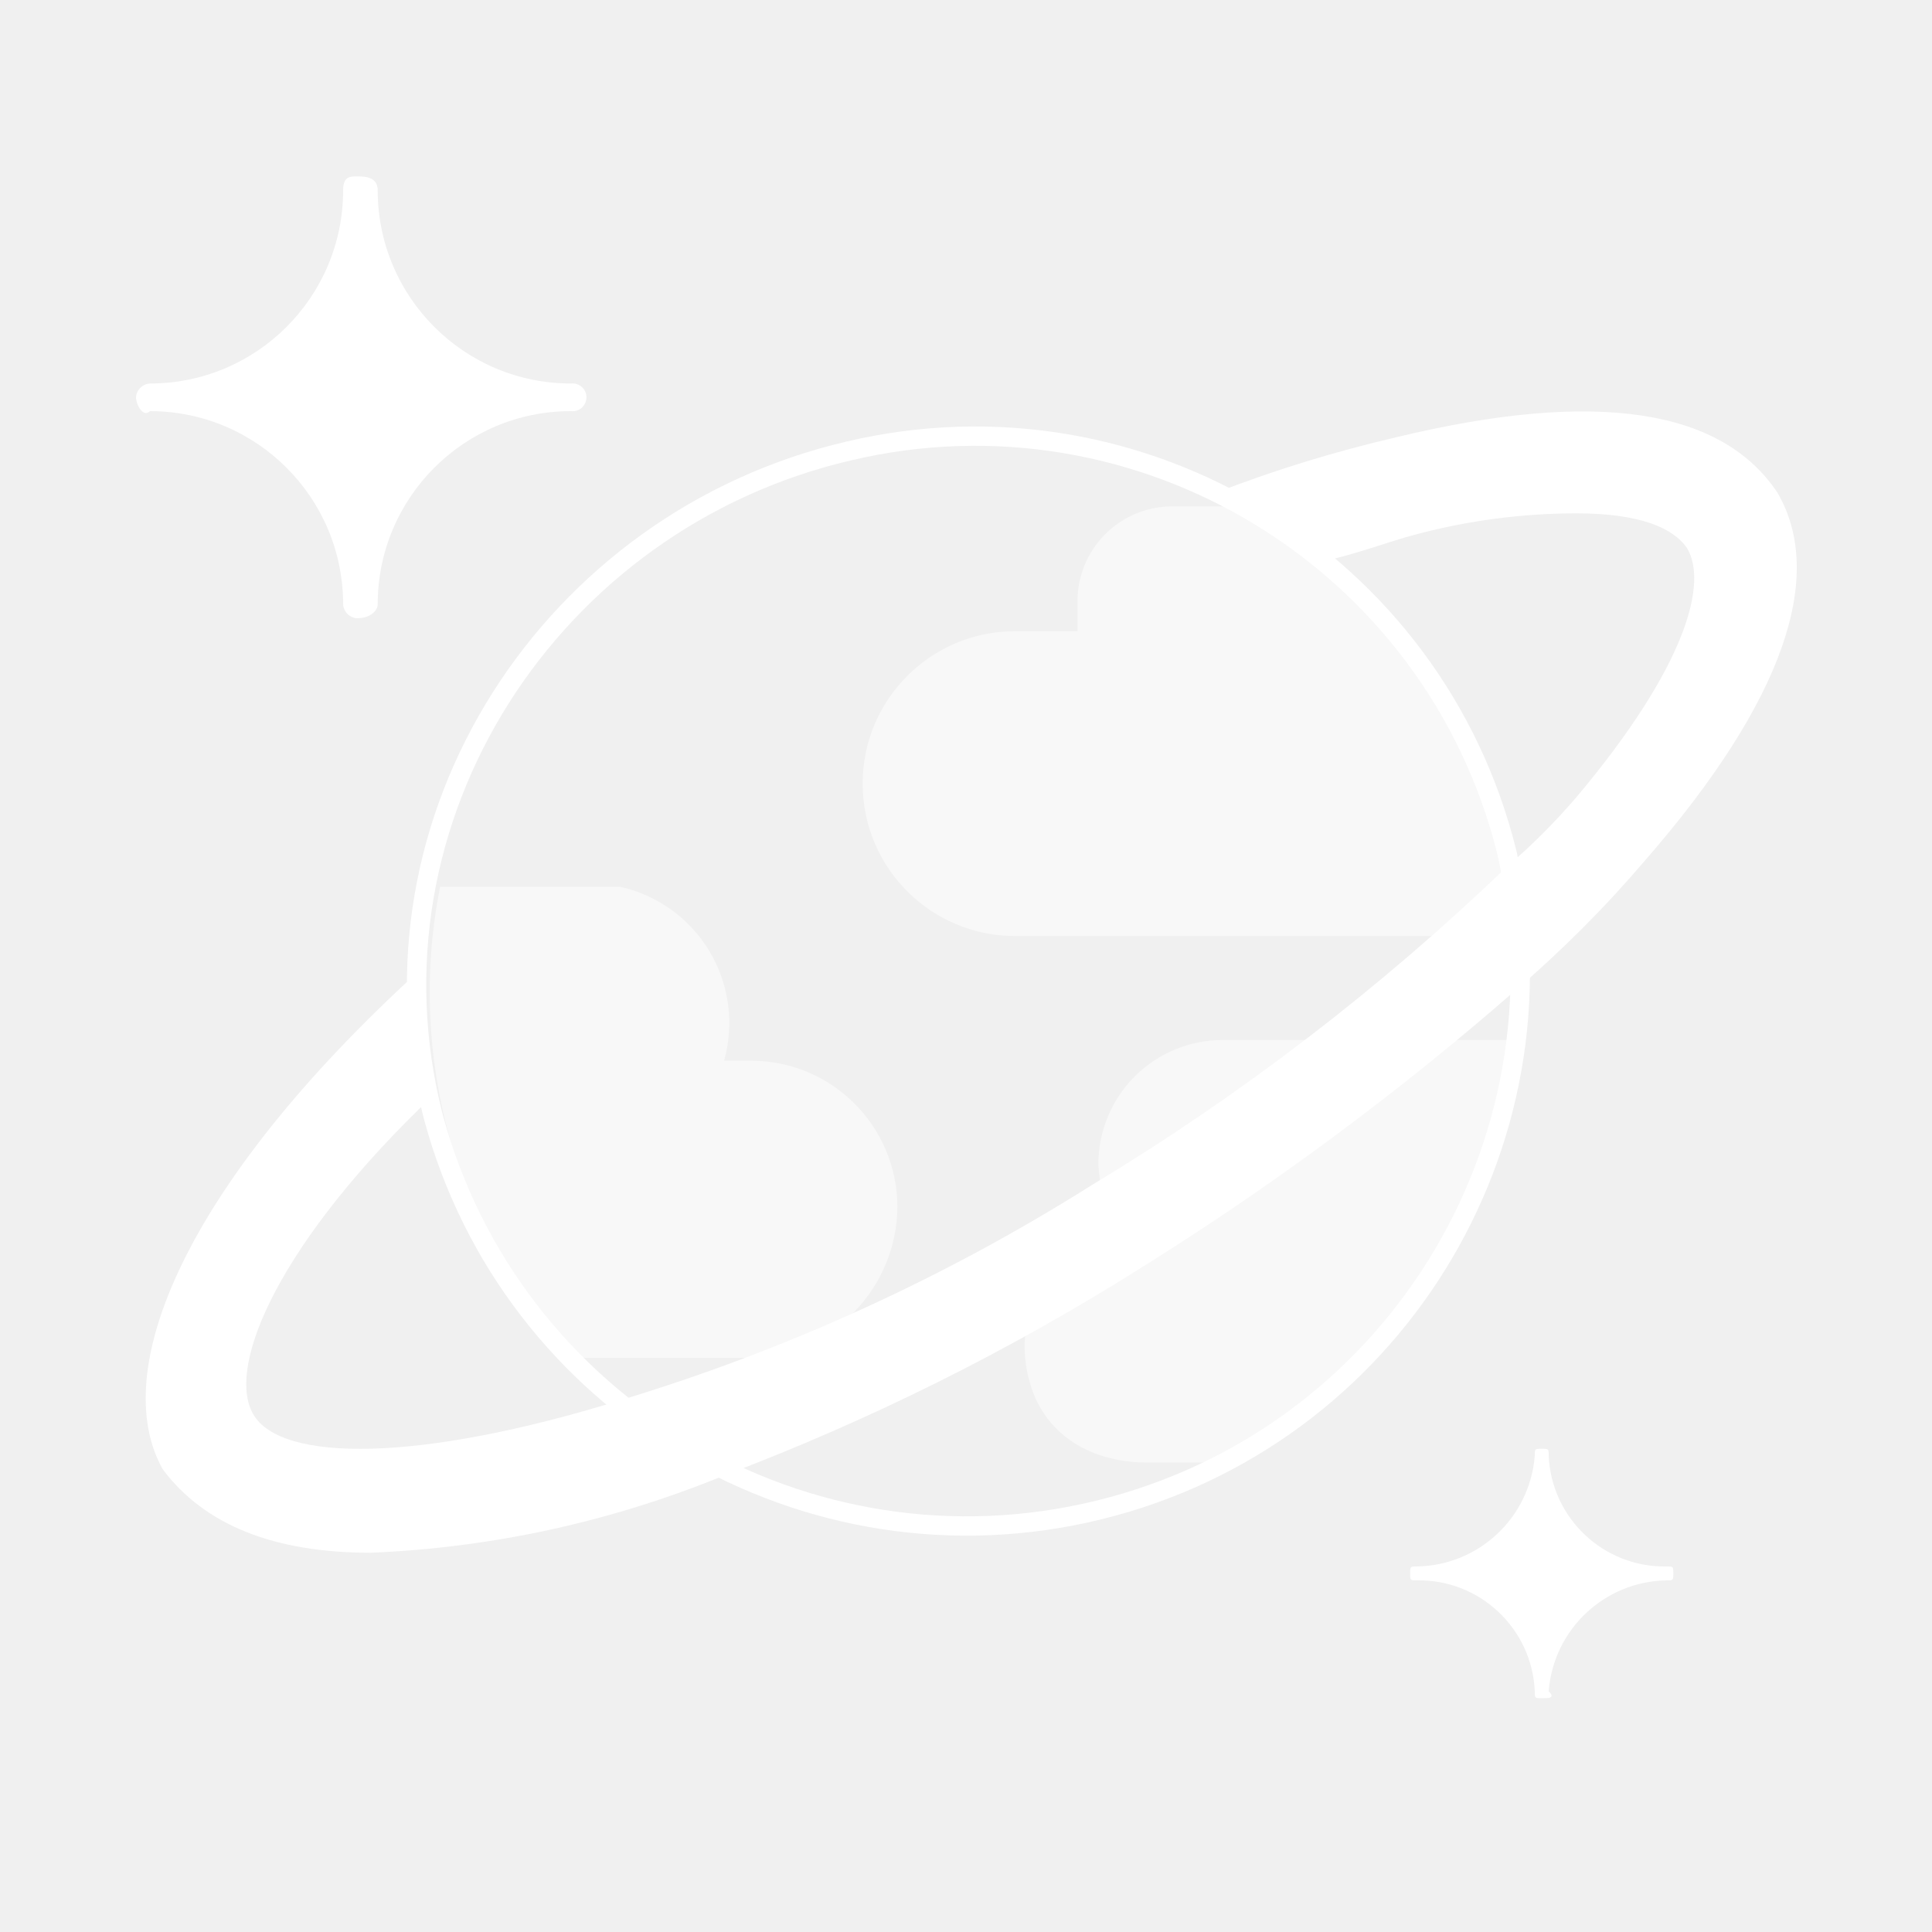
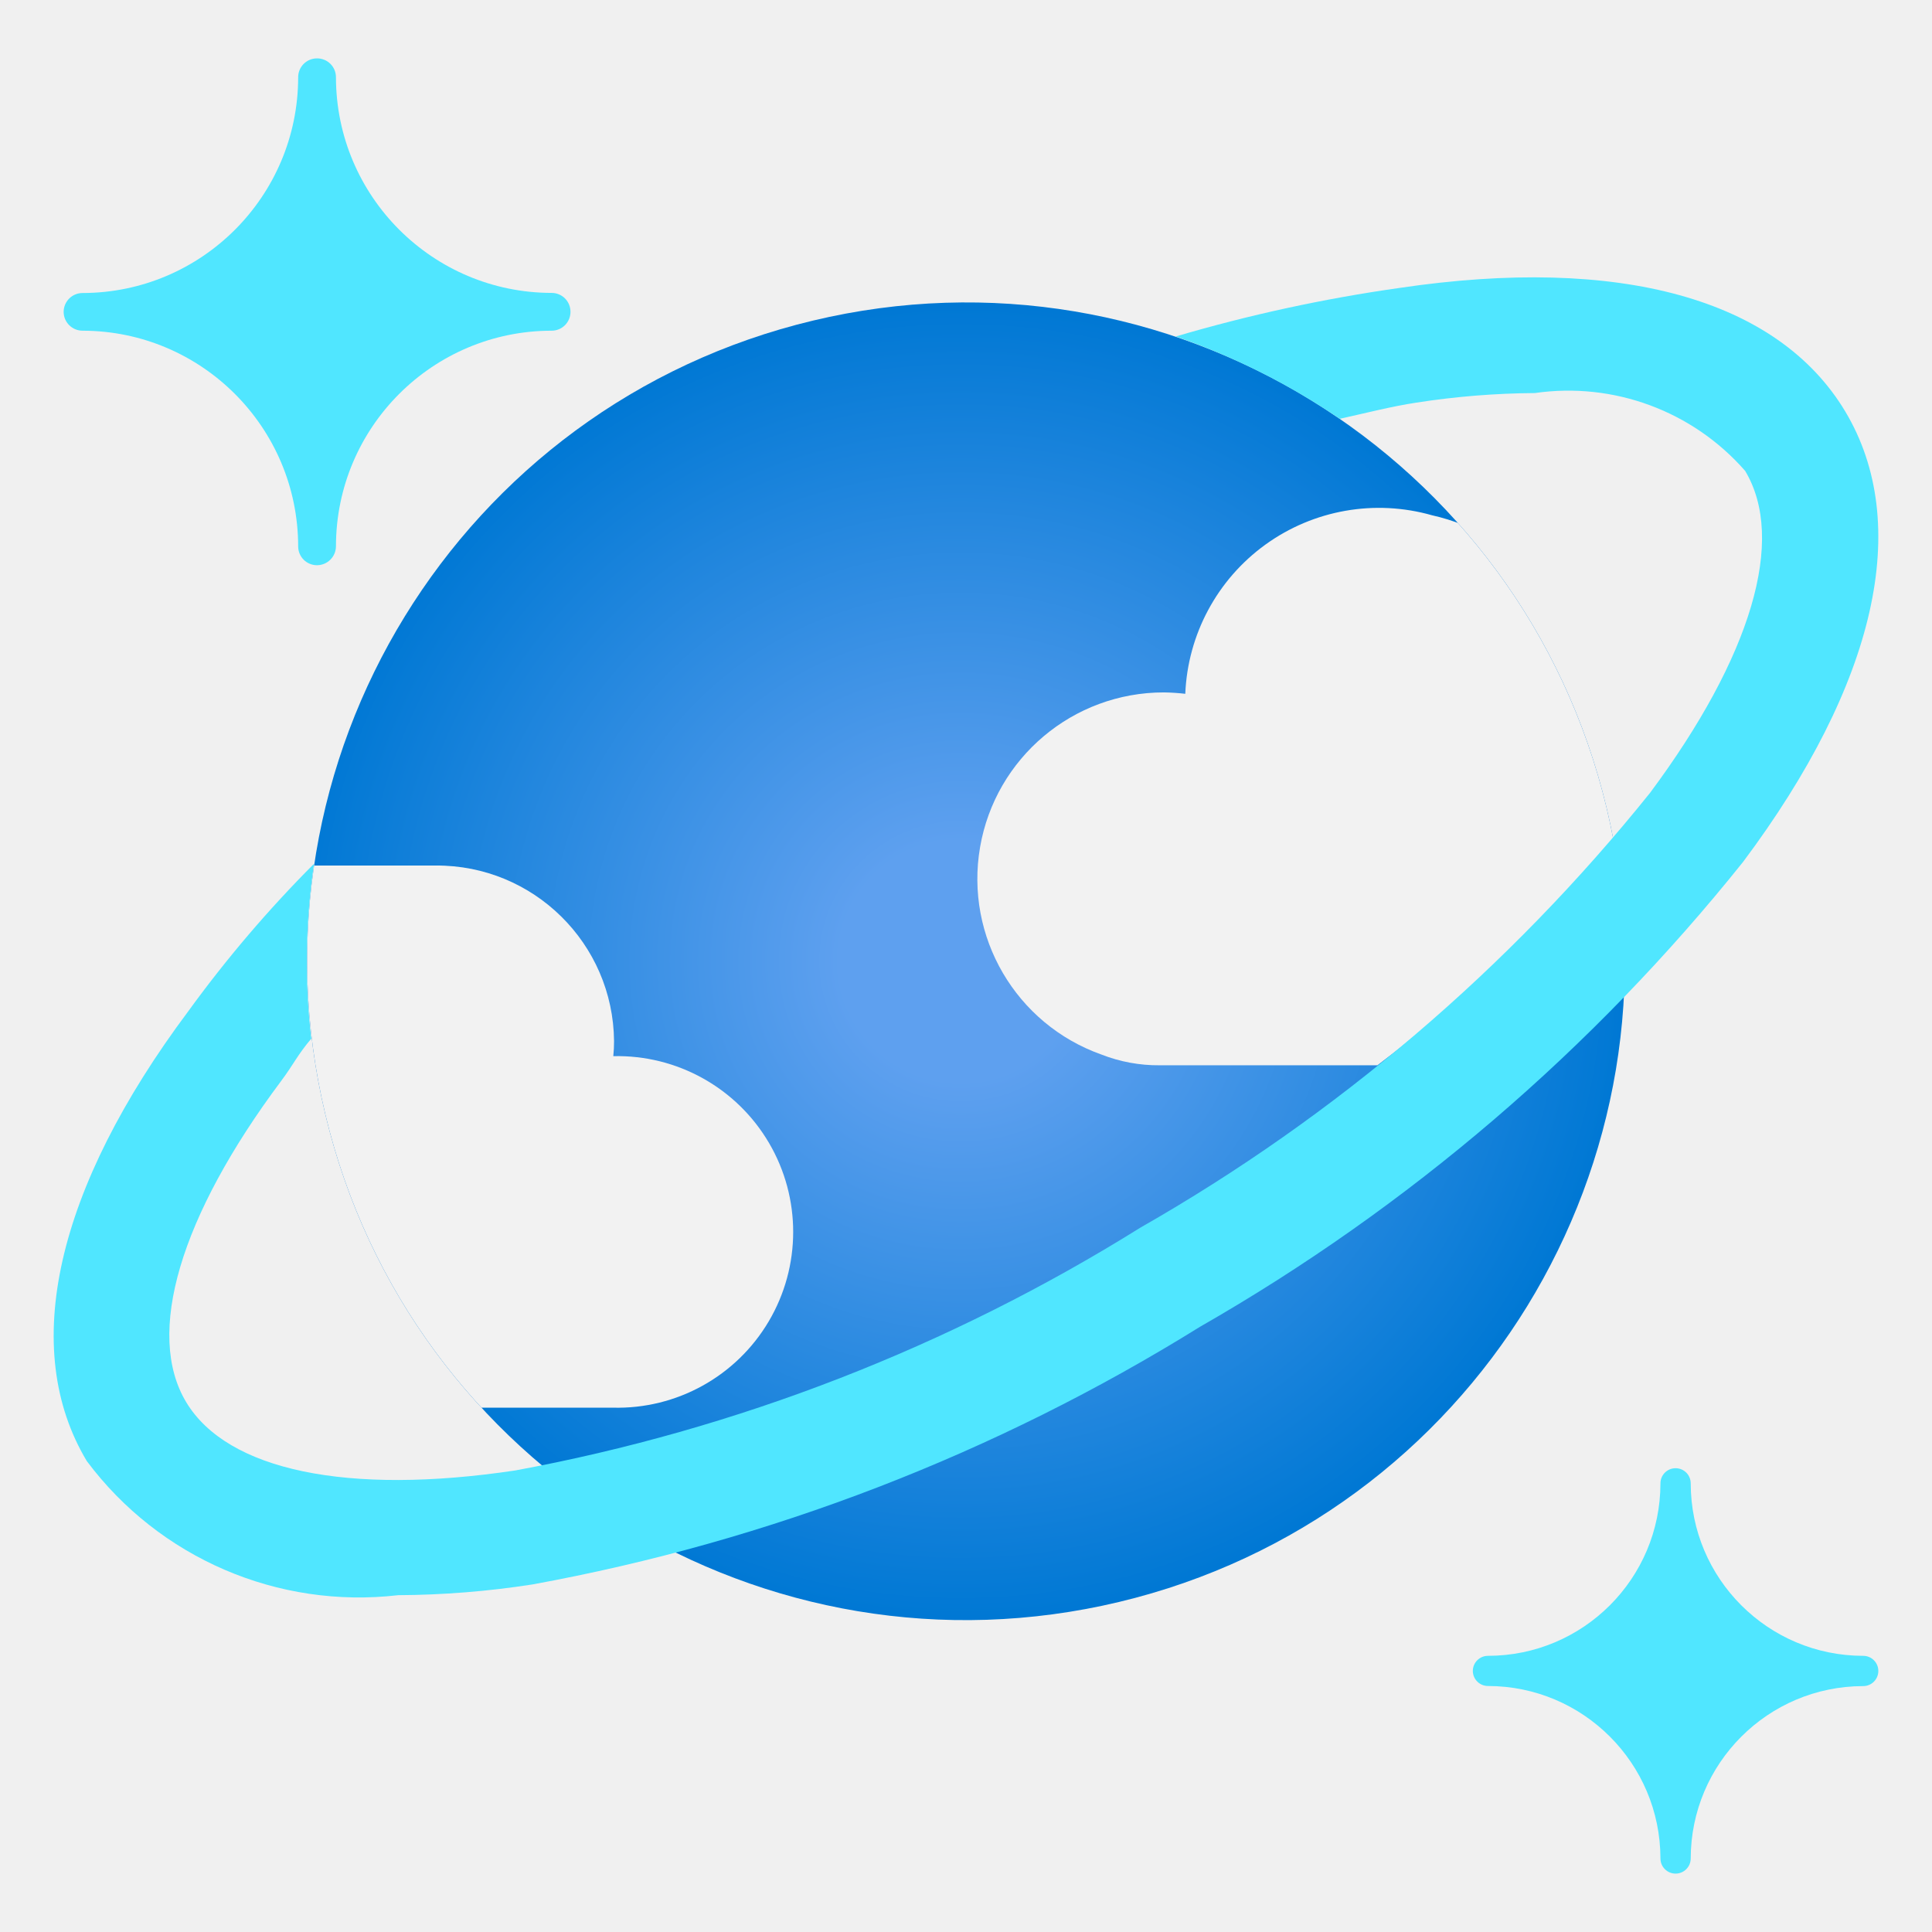
- <svg xmlns="http://www.w3.org/2000/svg" viewBox="0 0 100 100">
-   <g id="Layer_10" data-name="Layer 10">
-     <path d="M78,44.14A28.62,28.62,0,0,1,22.42,57.77c-3.94-15.42,6.1-30.84,21.52-34.43A28.37,28.37,0,0,1,78,44.14Z" style="fill:none;stroke:#fff;stroke-miterlimit:10" />
-     <path d="M46.45,62.43a7.58,7.58,0,0,0-7.53-7.53H37.48a7.22,7.22,0,0,0-5.38-9H22.78a28,28,0,0,0,6.81,24.38h9.33A7.88,7.88,0,0,0,46.45,62.43Zm9.32-31.2v1.44H52.54a7.89,7.89,0,0,0,0,15.78H78.72A27.34,27.34,0,0,0,64,26.21H60.79A4.91,4.91,0,0,0,55.77,31.23Zm22.95,22.6H63.3a6.43,6.43,0,0,0-6.45,6.45,10.45,10.45,0,0,0,.72,3.23,6.5,6.5,0,0,0-4.31,7.89c.72,2.87,3.23,4.3,6.1,4.3h4.3A28.47,28.47,0,0,0,78.72,53.83Z" style="fill:#fff;opacity:0.5;isolation:isolate" />
-     <path d="M18.48,32a.77.77,0,0,1-.72-.72,10,10,0,0,0-10-10c-.36.36-.72-.36-.72-.71a.77.77,0,0,1,.72-.72,10,10,0,0,0,10-10c0-.72.36-.72.72-.72s1.07,0,1.07.72a10,10,0,0,0,10,10,.72.72,0,1,1,0,1.43,10,10,0,0,0-10,10C19.55,31.59,19.19,32,18.48,32Z" style="fill:#fff" />
-     <path d="M79.8,87.9c-.36,0-.36,0-.36-.36a6,6,0,0,0-6.1-5.74c-.35,0-.35,0-.35-.36s0-.36.35-.36a6.22,6.22,0,0,0,6.1-5.74c0-.35,0-.35.36-.35s.36,0,.36.35a6,6,0,0,0,6.1,5.74c.35,0,.35,0,.35.36s0,.36-.35.36a6.22,6.22,0,0,0-6.1,5.74C80.52,87.9,80.16,87.9,79.8,87.9Z" style="fill:#fff" />
-     <path d="M92,25.5c-2.87-4.31-9.32-5.38-19.72-2.87a69.19,69.19,0,0,0-9.33,2.87,27.67,27.67,0,0,1,5.38,3.58c1.8-.36,3.59-1.07,5-1.43a32.46,32.46,0,0,1,8.25-1.08c3.23,0,5,.72,5.74,1.8,1.08,1.79,0,6.09-5.74,12.91A33.57,33.57,0,0,1,78,44.86a122.15,122.15,0,0,1-21.52,16.5A100.07,100.07,0,0,1,32.1,72.48c-10.4,3.22-17.57,3.22-19,.71s1.43-9,9.32-16.49a39.55,39.55,0,0,1-.72-6.46C9.51,61.36,5.57,71,8.43,76.06q3.24,4.31,10.76,4.31a54,54,0,0,0,18.29-4A120.16,120.16,0,0,0,59,65.66,150.27,150.27,0,0,0,78.37,51.32a60.91,60.91,0,0,0,6.81-6.82C92.35,36.26,94.5,29.8,92,25.5Z" style="fill:#fff" />
+ <svg xmlns="http://www.w3.org/2000/svg" id="b089cfca-0de1-451c-a1ca-6680ea50cb4f" width="18" height="18" viewBox="0 0 18 18">
+   <defs>
+     <radialGradient id="b25d0836-964a-4c84-8c20-855f66e8345e" cx="-105.006" cy="-10.409" r="5.954" gradientTransform="translate(117.739 19.644) scale(1.036 1.027)" gradientUnits="userSpaceOnUse">
+       <stop offset="0.183" stop-color="#5ea0ef" />
+       <stop offset="1" stop-color="#0078d4" />
+     </radialGradient>
+     <clipPath id="b36c7f5d-2ef1-4760-8a25-eeb9661f4e47">
+       <path d="M14.969,7.53A6.137,6.137,0,1,1,7.574,2.987,6.137,6.137,0,0,1,14.969,7.53Z" fill="none" />
+     </clipPath>
+   </defs>
+   <path d="M2.954,5.266a.175.175,0,0,1-.176-.176h0A2.012,2.012,0,0,0,.769,3.081a.176.176,0,0,1-.176-.175h0a.176.176,0,0,1,.176-.176A2.012,2.012,0,0,0,2.778.72.175.175,0,0,1,2.954.544h0A.175.175,0,0,1,3.13.72h0A2.012,2.012,0,0,0,5.139,2.729a.175.175,0,0,1,.176.176h0a.175.175,0,0,1-.176.176h0A2.011,2.011,0,0,0,3.13,5.09.177.177,0,0,1,2.954,5.266Z" fill="#50e6ff" />
+   <path d="M15.611,17.456a.141.141,0,0,1-.141-.141h0a1.609,1.609,0,0,0-1.607-1.607.141.141,0,0,1-.141-.14h0a.141.141,0,0,1,.141-.141h0a1.608,1.608,0,0,0,1.607-1.607.141.141,0,0,1,.141-.141h0a.141.141,0,0,1,.141.141h0a1.608,1.608,0,0,0,1.607,1.607.141.141,0,1,1,0,.282h0a1.609,1.609,0,0,0-1.607,1.607A.141.141,0,0,1,15.611,17.456Z" fill="#50e6ff" />
+   <g>
+     <path d="M14.969,7.53A6.137,6.137,0,1,1,7.574,2.987,6.137,6.137,0,0,1,14.969,7.53Z" fill="url(#b25d0836-964a-4c84-8c20-855f66e8345e)" />
+     <g clip-path="url(#b36c7f5d-2ef1-4760-8a25-eeb9661f4e47)">
+       <path d="M5.709,13.115A1.638,1.638,0,1,0,5.714,9.84,1.307,1.307,0,0,0,5.721,9.7,1.651,1.651,0,0,0,4.06,8.064H2.832a6.251,6.251,0,0,0,1.595,5.051Z" fill="#f2f2f2" />
+       <path d="M15.045,7.815c0-.015,0-.03-.007-.044a5.978,5.978,0,0,0-1.406-2.88,1.825,1.825,0,0,0-.289-.09,1.806,1.806,0,0,0-2.3,1.663,2,2,0,0,0-.2-.013,1.737,1.737,0,0,0-.581,3.374,1.451,1.451,0,0,0,.541.1h2.03A13.453,13.453,0,0,0,15.045,7.815Z" fill="#f2f2f2" />
+     </g>
  </g>
+   <path d="M17.191,3.832c-.629-1.047-2.1-1.455-4.155-1.149a14.606,14.606,0,0,0-2.082.452,6.456,6.456,0,0,1,1.528.767c.241-.053.483-.116.715-.151A7.49,7.49,0,0,1,14.3,3.662a2.188,2.188,0,0,1,1.959.725h0c.383.638.06,1.729-.886,3a16.723,16.723,0,0,1-4.749,4.051A16.758,16.758,0,0,1,4.8,13.7c-1.564.234-2.682,0-3.065-.636s-.06-1.73.886-2.995c.117-.157.146-.234.279-.392a6.252,6.252,0,0,1,.026-1.63A11.552,11.552,0,0,0,1.756,9.419C.517,11.076.181,12.566.809,13.613a3.165,3.165,0,0,0,2.9,1.249,8.434,8.434,0,0,0,1.251-.1,17.855,17.855,0,0,0,6.219-2.4,17.808,17.808,0,0,0,5.061-4.332C17.483,6.369,17.819,4.88,17.191,3.832Z" fill="#50e6ff" />
</svg>
